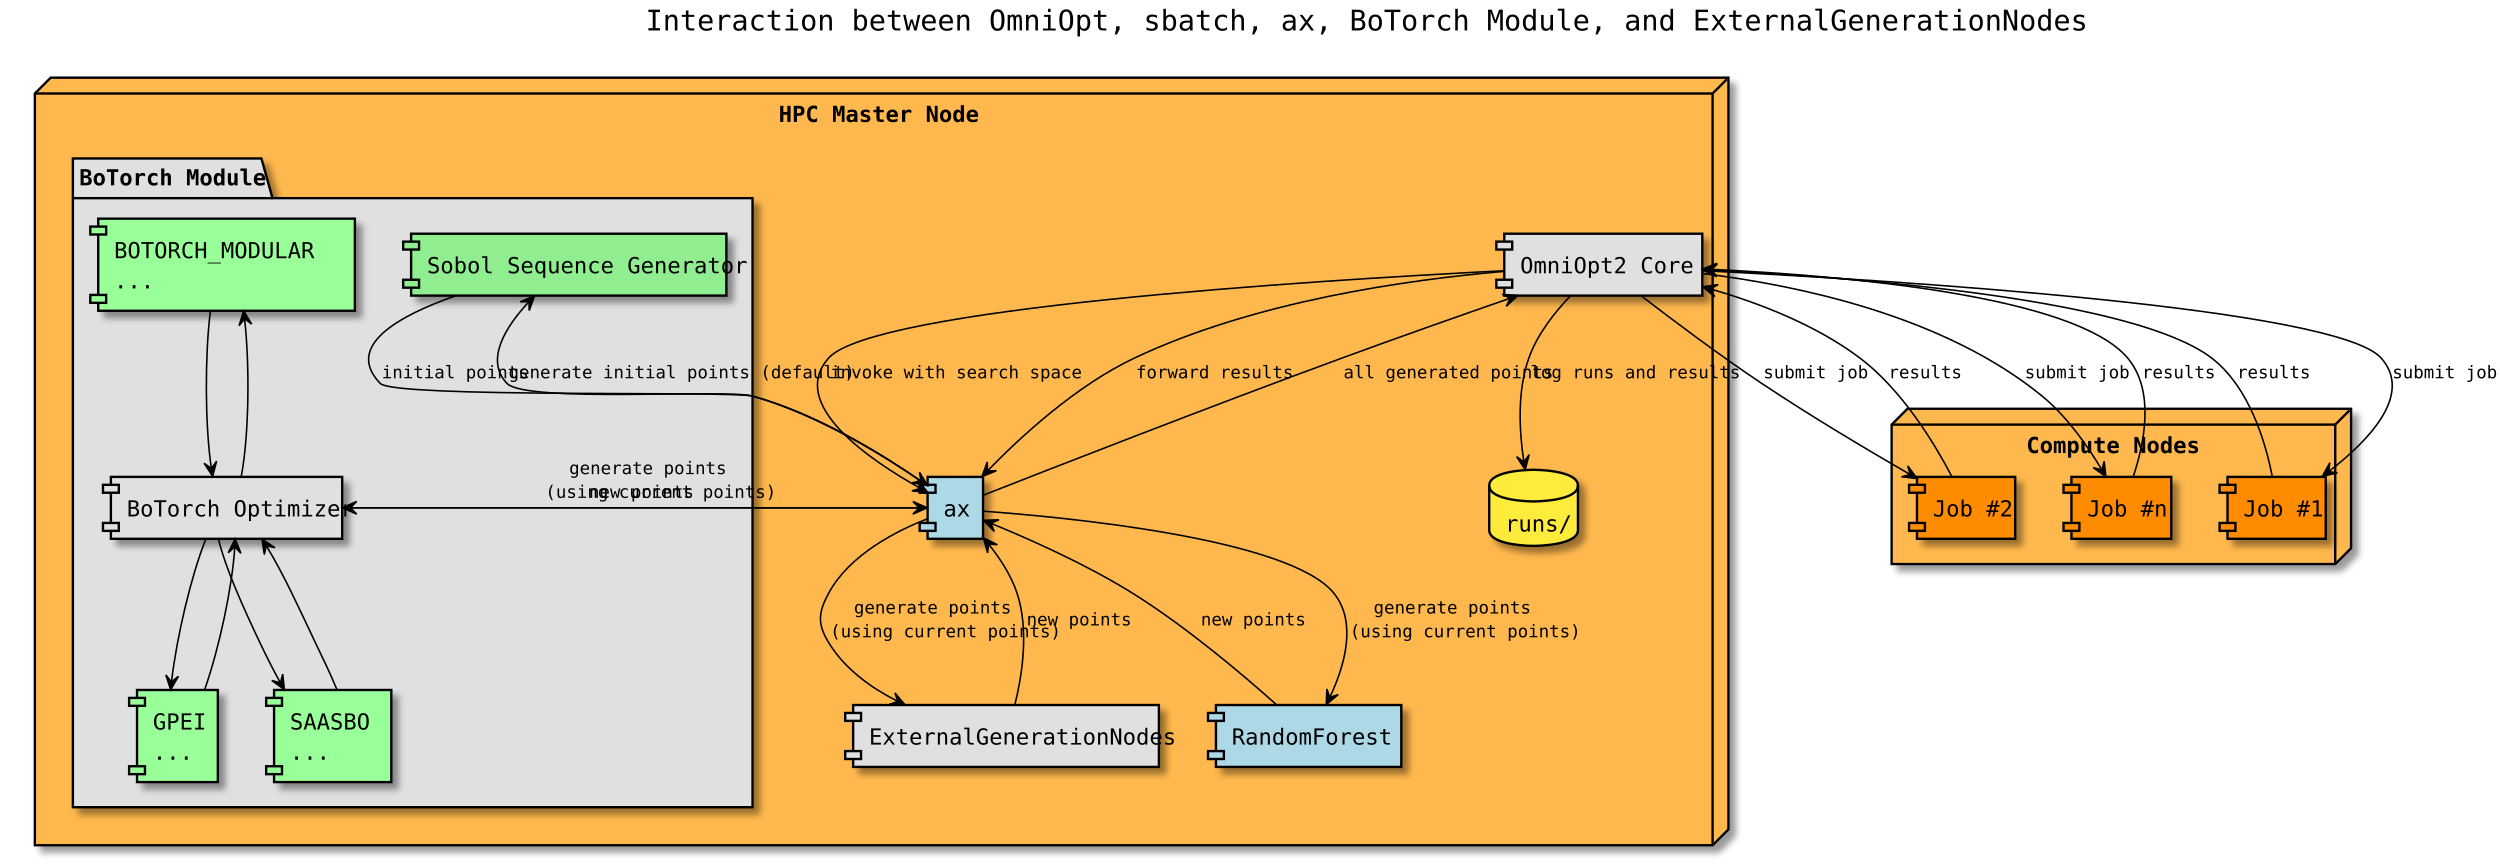
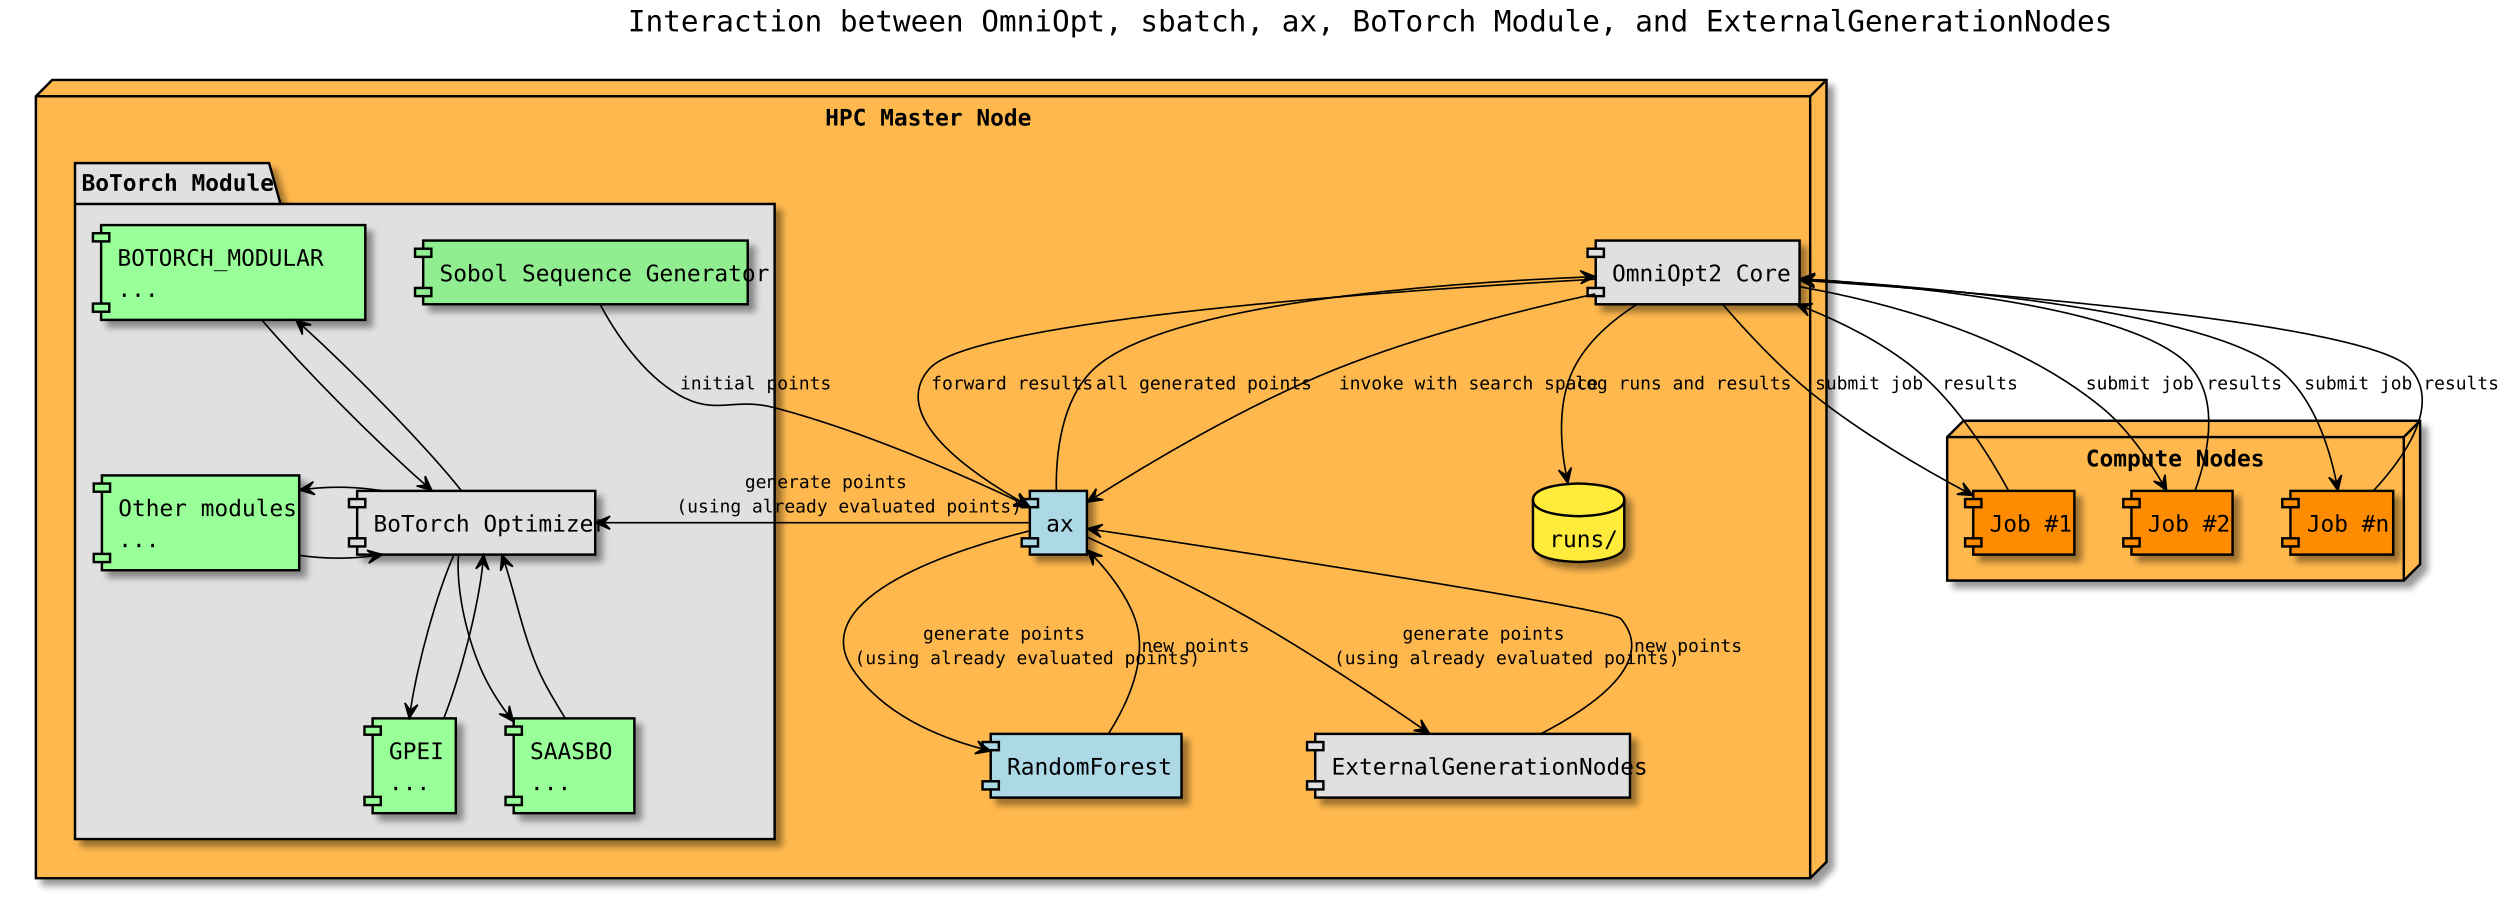
- <svg xmlns="http://www.w3.org/2000/svg" contentScriptType="application/ecmascript" contentStyleType="text/css" height="545px" preserveAspectRatio="none" style="width:1578px;height:545px;" version="1.1" viewBox="0 0 1578 545" width="1578px" zoomAndPan="magnify">
+ <svg xmlns="http://www.w3.org/2000/svg" contentScriptType="application/ecmascript" contentStyleType="text/css" height="550px" preserveAspectRatio="none" style="width:1533px;height:550px;" version="1.1" viewBox="0 0 1533 550" width="1533px" zoomAndPan="magnify">
  <defs>
-     <filter height="300%" id="futhycv6um7z3" width="300%" x="-1" y="-1">
+     <filter height="300%" id="fgqsyl67jvktl" width="300%" x="-1" y="-1">
      <feGaussianBlur result="blurOut" stdDeviation="2.0" />
      <feColorMatrix in="blurOut" result="blurOut2" type="matrix" values="0 0 0 0 0 0 0 0 0 0 0 0 0 0 0 0 0 0 .4 0" />
      <feOffset dx="4.0" dy="4.0" in="blurOut2" result="blurOut3" />
      <feBlend in="SourceGraphic" in2="blurOut3" mode="normal" />
    </filter>
  </defs>
  <g>
-     <text fill="#000000" font-family="Monospace" font-size="18" lengthAdjust="spacingAndGlyphs" textLength="770" x="407.5" y="19.242">Interaction between OmniOpt, sbatch, ax, BoTorch Module, and ExternalGenerationNodes</text>
-     <polygon fill="#FFB84D" filter="url(#futhycv6um7z3)" points="22,59.016,32,49.016,1091,49.016,1091,523.516,1081,533.516,22,533.516,22,59.016" style="stroke: #000000; stroke-width: 1.5;" />
-     <line style="stroke: #000000; stroke-width: 1.5;" x1="1081" x2="1090" y1="59.016" y2="50.016" />
-     <line style="stroke: #000000; stroke-width: 1.5;" x1="22" x2="1081" y1="59.016" y2="59.016" />
-     <line style="stroke: #000000; stroke-width: 1.5;" x1="1081" x2="1081" y1="59.016" y2="533.516" />
-     <text fill="#000000" font-family="Monospace" font-size="14" font-weight="bold" lengthAdjust="spacingAndGlyphs" textLength="122" x="491.5" y="76.982">HPC Master Node</text>
-     <polygon fill="#E0E0E0" filter="url(#futhycv6um7z3)" points="46,100.016,165,100.016,172,125.084,475,125.084,475,509.516,46,509.516,46,100.016" style="stroke: #000000; stroke-width: 1.5;" />
+     <text fill="#000000" font-family="Monospace" font-size="18" lengthAdjust="spacingAndGlyphs" textLength="770" x="385" y="19.242">Interaction between OmniOpt, sbatch, ax, BoTorch Module, and ExternalGenerationNodes</text>
+     <polygon fill="#FFB84D" filter="url(#fgqsyl67jvktl)" points="22,59.016,32,49.016,1120,49.016,1120,528.516,1110,538.516,22,538.516,22,59.016" style="stroke: #000000; stroke-width: 1.5;" />
+     <line style="stroke: #000000; stroke-width: 1.5;" x1="1110" x2="1119" y1="59.016" y2="50.016" />
+     <line style="stroke: #000000; stroke-width: 1.5;" x1="22" x2="1110" y1="59.016" y2="59.016" />
+     <line style="stroke: #000000; stroke-width: 1.5;" x1="1110" x2="1110" y1="59.016" y2="538.516" />
+     <text fill="#000000" font-family="Monospace" font-size="14" font-weight="bold" lengthAdjust="spacingAndGlyphs" textLength="122" x="506" y="76.982">HPC Master Node</text>
+     <polygon fill="#E0E0E0" filter="url(#fgqsyl67jvktl)" points="46,100.016,165,100.016,172,125.084,475,125.084,475,514.516,46,514.516,46,100.016" style="stroke: #000000; stroke-width: 1.5;" />
    <line style="stroke: #000000; stroke-width: 1.5;" x1="46" x2="172" y1="125.084" y2="125.084" />
    <text fill="#000000" font-family="Monospace" font-size="14" font-weight="bold" lengthAdjust="spacingAndGlyphs" textLength="113" x="50" y="116.982">BoTorch Module</text>
-     <polygon fill="#FFB84D" filter="url(#futhycv6um7z3)" points="1194,268.016,1204,258.016,1484,258.016,1484,346.016,1474,356.016,1194,356.016,1194,268.016" style="stroke: #000000; stroke-width: 1.5;" />
+     <polygon fill="#FFB84D" filter="url(#fgqsyl67jvktl)" points="1194,268.016,1204,258.016,1484,258.016,1484,346.016,1474,356.016,1194,356.016,1194,268.016" style="stroke: #000000; stroke-width: 1.5;" />
    <line style="stroke: #000000; stroke-width: 1.5;" x1="1474" x2="1483" y1="268.016" y2="259.016" />
    <line style="stroke: #000000; stroke-width: 1.5;" x1="1194" x2="1474" y1="268.016" y2="268.016" />
    <line style="stroke: #000000; stroke-width: 1.5;" x1="1474" x2="1474" y1="268.016" y2="356.016" />
    <text fill="#000000" font-family="Monospace" font-size="14" font-weight="bold" lengthAdjust="spacingAndGlyphs" textLength="112" x="1279" y="285.982">Compute Nodes</text>
-     <rect fill="#E0E0E0" filter="url(#futhycv6um7z3)" height="39.068" style="stroke: #000000; stroke-width: 1.5;" width="125" x="949.5" y="147.516" />
-     <rect fill="#E0E0E0" height="5" style="stroke: #000000; stroke-width: 1.5;" width="10" x="944.5" y="152.516" />
-     <rect fill="#E0E0E0" height="5" style="stroke: #000000; stroke-width: 1.5;" width="10" x="944.5" y="176.584" />
-     <text fill="#000000" font-family="Monospace" font-size="14" lengthAdjust="spacingAndGlyphs" textLength="105" x="959.5" y="172.482">OmniOpt2 Core</text>
-     <rect fill="#ADD8E6" filter="url(#futhycv6um7z3)" height="39.068" style="stroke: #000000; stroke-width: 1.5;" width="35" x="585.5" y="301.016" />
-     <rect fill="#ADD8E6" height="5" style="stroke: #000000; stroke-width: 1.5;" width="10" x="580.5" y="306.016" />
-     <rect fill="#ADD8E6" height="5" style="stroke: #000000; stroke-width: 1.5;" width="10" x="580.5" y="330.084" />
-     <text fill="#000000" font-family="Monospace" font-size="14" lengthAdjust="spacingAndGlyphs" textLength="15" x="595.5" y="325.982">ax</text>
-     <rect fill="#E0E0E0" filter="url(#futhycv6um7z3)" height="39.068" style="stroke: #000000; stroke-width: 1.5;" width="193" x="538.5" y="445.016" />
-     <rect fill="#E0E0E0" height="5" style="stroke: #000000; stroke-width: 1.5;" width="10" x="533.5" y="450.016" />
-     <rect fill="#E0E0E0" height="5" style="stroke: #000000; stroke-width: 1.5;" width="10" x="533.5" y="474.084" />
-     <text fill="#000000" font-family="Monospace" font-size="14" lengthAdjust="spacingAndGlyphs" textLength="173" x="548.5" y="469.982">ExternalGenerationNodes</text>
-     <rect fill="#ADD8E6" filter="url(#futhycv6um7z3)" height="39.068" style="stroke: #000000; stroke-width: 1.5;" width="117" x="767.5" y="445.016" />
-     <rect fill="#ADD8E6" height="5" style="stroke: #000000; stroke-width: 1.5;" width="10" x="762.5" y="450.016" />
-     <rect fill="#ADD8E6" height="5" style="stroke: #000000; stroke-width: 1.5;" width="10" x="762.5" y="474.084" />
-     <text fill="#000000" font-family="Monospace" font-size="14" lengthAdjust="spacingAndGlyphs" textLength="97" x="777.5" y="469.982">RandomForest</text>
-     <path d="M940,306.516 C940,296.516 968,296.516 968,296.516 C968,296.516 996,296.516 996,306.516 L996,334.584 C996,344.584 968,344.584 968,344.584 C968,344.584 940,344.584 940,334.584 L940,306.516 " fill="#FFEB3B" filter="url(#futhycv6um7z3)" style="stroke: #000000; stroke-width: 1.5;" />
+     <rect fill="#E0E0E0" filter="url(#fgqsyl67jvktl)" height="39.068" style="stroke: #000000; stroke-width: 1.5;" width="125" x="978.5" y="147.516" />
+     <rect fill="#E0E0E0" height="5" style="stroke: #000000; stroke-width: 1.5;" width="10" x="973.5" y="152.516" />
+     <rect fill="#E0E0E0" height="5" style="stroke: #000000; stroke-width: 1.5;" width="10" x="973.5" y="176.584" />
+     <text fill="#000000" font-family="Monospace" font-size="14" lengthAdjust="spacingAndGlyphs" textLength="105" x="988.5" y="172.482">OmniOpt2 Core</text>
+     <rect fill="#ADD8E6" filter="url(#fgqsyl67jvktl)" height="39.068" style="stroke: #000000; stroke-width: 1.5;" width="35" x="631.5" y="301.016" />
+     <rect fill="#ADD8E6" height="5" style="stroke: #000000; stroke-width: 1.5;" width="10" x="626.5" y="306.016" />
+     <rect fill="#ADD8E6" height="5" style="stroke: #000000; stroke-width: 1.5;" width="10" x="626.5" y="330.084" />
+     <text fill="#000000" font-family="Monospace" font-size="14" lengthAdjust="spacingAndGlyphs" textLength="15" x="641.5" y="325.982">ax</text>
+     <rect fill="#E0E0E0" filter="url(#fgqsyl67jvktl)" height="39.068" style="stroke: #000000; stroke-width: 1.5;" width="193" x="806.5" y="450.016" />
+     <rect fill="#E0E0E0" height="5" style="stroke: #000000; stroke-width: 1.5;" width="10" x="801.5" y="455.016" />
+     <rect fill="#E0E0E0" height="5" style="stroke: #000000; stroke-width: 1.5;" width="10" x="801.5" y="479.084" />
+     <text fill="#000000" font-family="Monospace" font-size="14" lengthAdjust="spacingAndGlyphs" textLength="173" x="816.5" y="474.982">ExternalGenerationNodes</text>
+     <rect fill="#ADD8E6" filter="url(#fgqsyl67jvktl)" height="39.068" style="stroke: #000000; stroke-width: 1.5;" width="117" x="607.5" y="450.016" />
+     <rect fill="#ADD8E6" height="5" style="stroke: #000000; stroke-width: 1.5;" width="10" x="602.5" y="455.016" />
+     <rect fill="#ADD8E6" height="5" style="stroke: #000000; stroke-width: 1.5;" width="10" x="602.5" y="479.084" />
+     <text fill="#000000" font-family="Monospace" font-size="14" lengthAdjust="spacingAndGlyphs" textLength="97" x="617.5" y="474.982">RandomForest</text>
+     <path d="M940,306.516 C940,296.516 968,296.516 968,296.516 C968,296.516 996,296.516 996,306.516 L996,334.584 C996,344.584 968,344.584 968,344.584 C968,344.584 940,344.584 940,334.584 L940,306.516 " fill="#FFEB3B" filter="url(#fgqsyl67jvktl)" style="stroke: #000000; stroke-width: 1.5;" />
    <path d="M940,306.516 C940,316.516 968,316.516 968,316.516 C968,316.516 996,316.516 996,306.516 " fill="none" style="stroke: #000000; stroke-width: 1.5;" />
    <text fill="#000000" font-family="Monospace" font-size="14" lengthAdjust="spacingAndGlyphs" textLength="36" x="950" y="335.482">runs/</text>
-     <rect fill="#90EE90" filter="url(#futhycv6um7z3)" height="39.068" style="stroke: #000000; stroke-width: 1.5;" width="199" x="259.5" y="147.516" />
+     <rect fill="#90EE90" filter="url(#fgqsyl67jvktl)" height="39.068" style="stroke: #000000; stroke-width: 1.5;" width="199" x="259.5" y="147.516" />
    <rect fill="#90EE90" height="5" style="stroke: #000000; stroke-width: 1.5;" width="10" x="254.5" y="152.516" />
    <rect fill="#90EE90" height="5" style="stroke: #000000; stroke-width: 1.5;" width="10" x="254.5" y="176.584" />
    <text fill="#000000" font-family="Monospace" font-size="14" lengthAdjust="spacingAndGlyphs" textLength="179" x="269.5" y="172.482">Sobol Sequence Generator</text>
-     <rect fill="#E0E0E0" filter="url(#futhycv6um7z3)" height="39.068" style="stroke: #000000; stroke-width: 1.5;" width="146" x="70" y="301.016" />
-     <rect fill="#E0E0E0" height="5" style="stroke: #000000; stroke-width: 1.5;" width="10" x="65" y="306.016" />
-     <rect fill="#E0E0E0" height="5" style="stroke: #000000; stroke-width: 1.5;" width="10" x="65" y="330.084" />
-     <text fill="#000000" font-family="Monospace" font-size="14" lengthAdjust="spacingAndGlyphs" textLength="126" x="80" y="325.982">BoTorch Optimizer</text>
-     <rect fill="#99FF99" filter="url(#futhycv6um7z3)" height="58.136" style="stroke: #000000; stroke-width: 1.5;" width="162" x="62" y="138.016" />
+     <rect fill="#E0E0E0" filter="url(#fgqsyl67jvktl)" height="39.068" style="stroke: #000000; stroke-width: 1.5;" width="146" x="219" y="301.016" />
+     <rect fill="#E0E0E0" height="5" style="stroke: #000000; stroke-width: 1.5;" width="10" x="214" y="306.016" />
+     <rect fill="#E0E0E0" height="5" style="stroke: #000000; stroke-width: 1.5;" width="10" x="214" y="330.084" />
+     <text fill="#000000" font-family="Monospace" font-size="14" lengthAdjust="spacingAndGlyphs" textLength="126" x="229" y="325.982">BoTorch Optimizer</text>
+     <rect fill="#99FF99" filter="url(#fgqsyl67jvktl)" height="58.136" style="stroke: #000000; stroke-width: 1.5;" width="162" x="62" y="138.016" />
    <rect fill="#99FF99" height="5" style="stroke: #000000; stroke-width: 1.5;" width="10" x="57" y="143.016" />
    <rect fill="#99FF99" height="5" style="stroke: #000000; stroke-width: 1.5;" width="10" x="57" y="186.152" />
    <text fill="#000000" font-family="Monospace" font-size="14" lengthAdjust="spacingAndGlyphs" textLength="142" x="72" y="162.982">BOTORCH_MODULAR</text>
    <text fill="#000000" font-family="Monospace" font-size="14" lengthAdjust="spacingAndGlyphs" textLength="12" x="72" y="182.05">...</text>
-     <rect fill="#99FF99" filter="url(#futhycv6um7z3)" height="58.136" style="stroke: #000000; stroke-width: 1.5;" width="51" x="86.5" y="435.516" />
-     <rect fill="#99FF99" height="5" style="stroke: #000000; stroke-width: 1.5;" width="10" x="81.5" y="440.516" />
-     <rect fill="#99FF99" height="5" style="stroke: #000000; stroke-width: 1.5;" width="10" x="81.5" y="483.652" />
-     <text fill="#000000" font-family="Monospace" font-size="14" lengthAdjust="spacingAndGlyphs" textLength="31" x="96.5" y="460.482">GPEI</text>
-     <text fill="#000000" font-family="Monospace" font-size="14" lengthAdjust="spacingAndGlyphs" textLength="12" x="96.5" y="479.55">...</text>
-     <rect fill="#99FF99" filter="url(#futhycv6um7z3)" height="58.136" style="stroke: #000000; stroke-width: 1.5;" width="74" x="173" y="435.516" />
-     <rect fill="#99FF99" height="5" style="stroke: #000000; stroke-width: 1.5;" width="10" x="168" y="440.516" />
-     <rect fill="#99FF99" height="5" style="stroke: #000000; stroke-width: 1.5;" width="10" x="168" y="483.652" />
-     <text fill="#000000" font-family="Monospace" font-size="14" lengthAdjust="spacingAndGlyphs" textLength="54" x="183" y="460.482">SAASBO</text>
-     <text fill="#000000" font-family="Monospace" font-size="14" lengthAdjust="spacingAndGlyphs" textLength="12" x="183" y="479.55">...</text>
-     <rect fill="#FF8C00" filter="url(#futhycv6um7z3)" height="39.068" style="stroke: #000000; stroke-width: 1.5;" width="62" x="1406" y="301.016" />
-     <rect fill="#FF8C00" height="5" style="stroke: #000000; stroke-width: 1.5;" width="10" x="1401" y="306.016" />
-     <rect fill="#FF8C00" height="5" style="stroke: #000000; stroke-width: 1.5;" width="10" x="1401" y="330.084" />
-     <text fill="#000000" font-family="Monospace" font-size="14" lengthAdjust="spacingAndGlyphs" textLength="42" x="1416" y="325.982">Job #1</text>
-     <rect fill="#FF8C00" filter="url(#futhycv6um7z3)" height="39.068" style="stroke: #000000; stroke-width: 1.5;" width="62" x="1210" y="301.016" />
+     <rect fill="#99FF99" filter="url(#fgqsyl67jvktl)" height="58.136" style="stroke: #000000; stroke-width: 1.5;" width="51" x="228.5" y="440.516" />
+     <rect fill="#99FF99" height="5" style="stroke: #000000; stroke-width: 1.5;" width="10" x="223.5" y="445.516" />
+     <rect fill="#99FF99" height="5" style="stroke: #000000; stroke-width: 1.5;" width="10" x="223.5" y="488.652" />
+     <text fill="#000000" font-family="Monospace" font-size="14" lengthAdjust="spacingAndGlyphs" textLength="31" x="238.5" y="465.482">GPEI</text>
+     <text fill="#000000" font-family="Monospace" font-size="14" lengthAdjust="spacingAndGlyphs" textLength="12" x="238.5" y="484.55">...</text>
+     <rect fill="#99FF99" filter="url(#fgqsyl67jvktl)" height="58.136" style="stroke: #000000; stroke-width: 1.5;" width="74" x="315" y="440.516" />
+     <rect fill="#99FF99" height="5" style="stroke: #000000; stroke-width: 1.5;" width="10" x="310" y="445.516" />
+     <rect fill="#99FF99" height="5" style="stroke: #000000; stroke-width: 1.5;" width="10" x="310" y="488.652" />
+     <text fill="#000000" font-family="Monospace" font-size="14" lengthAdjust="spacingAndGlyphs" textLength="54" x="325" y="465.482">SAASBO</text>
+     <text fill="#000000" font-family="Monospace" font-size="14" lengthAdjust="spacingAndGlyphs" textLength="12" x="325" y="484.55">...</text>
+     <rect fill="#99FF99" filter="url(#fgqsyl67jvktl)" height="58.136" style="stroke: #000000; stroke-width: 1.5;" width="121" x="62.5" y="291.516" />
+     <rect fill="#99FF99" height="5" style="stroke: #000000; stroke-width: 1.5;" width="10" x="57.5" y="296.516" />
+     <rect fill="#99FF99" height="5" style="stroke: #000000; stroke-width: 1.5;" width="10" x="57.5" y="339.652" />
+     <text fill="#000000" font-family="Monospace" font-size="14" lengthAdjust="spacingAndGlyphs" textLength="101" x="72.5" y="316.482">Other modules</text>
+     <text fill="#000000" font-family="Monospace" font-size="14" lengthAdjust="spacingAndGlyphs" textLength="12" x="72.5" y="335.55">...</text>
+     <rect fill="#FF8C00" filter="url(#fgqsyl67jvktl)" height="39.068" style="stroke: #000000; stroke-width: 1.5;" width="62" x="1210" y="301.016" />
    <rect fill="#FF8C00" height="5" style="stroke: #000000; stroke-width: 1.5;" width="10" x="1205" y="306.016" />
    <rect fill="#FF8C00" height="5" style="stroke: #000000; stroke-width: 1.5;" width="10" x="1205" y="330.084" />
-     <text fill="#000000" font-family="Monospace" font-size="14" lengthAdjust="spacingAndGlyphs" textLength="42" x="1220" y="325.982">Job #2</text>
-     <rect fill="#FF8C00" filter="url(#futhycv6um7z3)" height="39.068" style="stroke: #000000; stroke-width: 1.5;" width="63" x="1307.5" y="301.016" />
-     <rect fill="#FF8C00" height="5" style="stroke: #000000; stroke-width: 1.5;" width="10" x="1302.5" y="306.016" />
-     <rect fill="#FF8C00" height="5" style="stroke: #000000; stroke-width: 1.5;" width="10" x="1302.5" y="330.084" />
-     <text fill="#000000" font-family="Monospace" font-size="14" lengthAdjust="spacingAndGlyphs" textLength="43" x="1317.5" y="325.982">Job #n</text>
-     <path d="M152.29,300.626 C157.08,275.796 157.78,231.776 154.4,201.306 " fill="none" id="botorch-&gt;modular" style="stroke: #000000; stroke-width: 1.0;" />
-     <polygon fill="#000000" points="153.78,196.156,150.914,205.578,154.393,201.118,158.853,204.597,153.78,196.156" style="stroke: #000000; stroke-width: 1.0;" />
-     <path d="M132.82,196.156 C129.22,224.716 129.4,268.456 133.38,295.456 " fill="none" id="modular-&gt;botorch" style="stroke: #000000; stroke-width: 1.0;" />
-     <polygon fill="#000000" points="134.23,300.626,136.709,291.094,133.415,295.693,128.816,292.398,134.23,300.626" style="stroke: #000000; stroke-width: 1.0;" />
-     <path d="M130.01,340.076 C120.75,362.936 111.5,402.186 108.27,430.286 " fill="none" id="botorch-&gt;gpei" style="stroke: #000000; stroke-width: 1.0;" />
-     <polygon fill="#000000" points="107.73,435.396,112.635,426.855,108.245,430.422,104.677,426.032,107.73,435.396" style="stroke: #000000; stroke-width: 1.0;" />
-     <path d="M129.15,435.396 C138.43,409.006 146.74,369.976 148.2,345.156 " fill="none" id="gpei-&gt;botorch" style="stroke: #000000; stroke-width: 1.0;" />
-     <polygon fill="#000000" points="148.41,340.076,144.053,348.908,148.21,345.072,152.046,349.229,148.41,340.076" style="stroke: #000000; stroke-width: 1.0;" />
-     <path d="M137.95,340.296 C141.81,357.386 153.41,383.256 164,405.516 C167.92,413.746 172.26,422.576 176.91,430.806 " fill="none" id="botorch-&gt;saasbo" style="stroke: #000000; stroke-width: 1.0;" />
-     <polygon fill="#000000" points="179.52,435.306,178.458,425.514,177.009,430.982,171.541,429.533,179.52,435.306" style="stroke: #000000; stroke-width: 1.0;" />
-     <path d="M212.67,435.306 C208.88,425.866 203.64,415.276 199,405.516 C189.32,385.176 178.79,361.806 168.29,344.886 " fill="none" id="saasbo-&gt;botorch" style="stroke: #000000; stroke-width: 1.0;" />
-     <polygon fill="#000000" points="165.33,340.296,166.856,350.026,168.044,344.495,173.575,345.684,165.33,340.296" style="stroke: #000000; stroke-width: 1.0;" />
-     <path d="M949.07,170.896 C823.38,177.296 550.86,194.656 523,226.016 C497.03,255.246 549.07,290.466 580.86,308.176 " fill="none" id="OmniOptCore-&gt;ax_module" style="stroke: #000000; stroke-width: 1.0;" />
-     <polygon fill="#000000" points="585.39,310.656,579.415,302.826,581.004,308.256,575.575,309.844,585.39,310.656" style="stroke: #000000; stroke-width: 1.0;" />
-     <text fill="#000000" font-family="Monospace" font-size="11" lengthAdjust="spacingAndGlyphs" textLength="130" x="524" y="238.775">invoke with search space</text>
-     <path d="M620.69,312.546 C660.81,296.766 761.83,257.296 847,226.016 C882.04,213.146 921.47,199.266 953,188.306 " fill="none" id="ax_module-&gt;OmniOptCore" style="stroke: #000000; stroke-width: 1.0;" />
-     <polygon fill="#000000" points="957.99,186.576,948.175,185.76,953.269,188.221,950.808,193.315,957.99,186.576" style="stroke: #000000; stroke-width: 1.0;" />
-     <text fill="#000000" font-family="Monospace" font-size="11" lengthAdjust="spacingAndGlyphs" textLength="105" x="848" y="238.775">all generated points</text>
-     <path d="M949.42,171.306 C887.51,176.586 791.37,190.316 716,226.016 C679.24,243.426 644.35,275.526 623.32,297.196 " fill="none" id="OmniOptCore-&gt;ax_module-1" style="stroke: #000000; stroke-width: 1.0;" />
-     <polygon fill="#000000" points="619.81,300.846,628.929,297.125,623.273,297.24,623.159,291.584,619.81,300.846" style="stroke: #000000; stroke-width: 1.0;" />
-     <text fill="#000000" font-family="Monospace" font-size="11" lengthAdjust="spacingAndGlyphs" textLength="81" x="717" y="238.775">forward results</text>
-     <path d="M585.46,306.646 C561.77,290.086 517.59,262.016 475,250.016 C458.4,245.346 331.88,254.516 320,242.016 C305.99,227.256 319,206.486 333.65,190.706 " fill="none" id="ax_module-&gt;sobol" style="stroke: #000000; stroke-width: 1.0;" />
-     <polygon fill="#000000" points="337.39,186.806,328.263,190.508,333.919,190.405,334.022,196.061,337.39,186.806" style="stroke: #000000; stroke-width: 1.0;" />
-     <text fill="#000000" font-family="Monospace" font-size="11" lengthAdjust="spacingAndGlyphs" textLength="161" x="321" y="238.775">generate initial points (default)</text>
-     <path d="M287.83,186.586 C250.76,199.546 217.43,218.666 240,242.016 C249.08,251.406 462.4,246.586 475,250.016 C515.2,260.956 556.67,286.596 581.13,303.486 " fill="none" id="sobol-&gt;ax_module" style="stroke: #000000; stroke-width: 1.0;" />
-     <polygon fill="#000000" points="585.49,306.536,580.393,298.108,581.388,303.677,575.819,304.672,585.49,306.536" style="stroke: #000000; stroke-width: 1.0;" />
-     <text fill="#000000" font-family="Monospace" font-size="11" lengthAdjust="spacingAndGlyphs" textLength="65" x="241" y="238.775">initial points</text>
-     <path d="M585.22,320.516 C525.79,320.516 331.6,320.516 221.33,320.516 " fill="none" id="ax_module-&gt;botorch" style="stroke: #000000; stroke-width: 1.0;" />
-     <polygon fill="#000000" points="216.14,320.516,225.14,324.516,221.14,320.516,225.14,316.516,216.14,320.516" style="stroke: #000000; stroke-width: 1.0;" />
-     <text fill="#000000" font-family="Monospace" font-size="11" lengthAdjust="spacingAndGlyphs" textLength="83" x="359.25" y="299.275">generate points</text>
-     <text fill="#000000" font-family="Monospace" font-size="11" lengthAdjust="spacingAndGlyphs" textLength="113" x="344.25" y="314.257">(using current points)</text>
-     <path d="M216.14,320.516 C322.41,320.516 514.01,320.516 579.96,320.516 " fill="none" id="botorch-&gt;ax_module" style="stroke: #000000; stroke-width: 1.0;" />
-     <polygon fill="#000000" points="585.22,320.516,576.22,316.516,580.22,320.516,576.22,324.516,585.22,320.516" style="stroke: #000000; stroke-width: 1.0;" />
-     <text fill="#000000" font-family="Monospace" font-size="11" lengthAdjust="spacingAndGlyphs" textLength="58" x="371.75" y="314.275">new points</text>
-     <path d="M585.49,327.396 C566.2,334.916 536.16,350.006 523,374.516 C516.48,386.656 515.84,393.746 523,405.516 C532.99,421.936 549.28,433.906 566.4,442.556 " fill="none" id="ax_module-&gt;external_nodes" style="stroke: #000000; stroke-width: 1.0;" />
-     <polygon fill="#000000" points="571.24,444.916,564.892,437.386,566.742,442.731,561.397,444.582,571.24,444.916" style="stroke: #000000; stroke-width: 1.0;" />
-     <text fill="#000000" font-family="Monospace" font-size="11" lengthAdjust="spacingAndGlyphs" textLength="83" x="539" y="387.275">generate points</text>
-     <text fill="#000000" font-family="Monospace" font-size="11" lengthAdjust="spacingAndGlyphs" textLength="113" x="524" y="402.257">(using current points)</text>
-     <path d="M640.56,444.946 C645.12,426.596 649.69,397.926 642,374.516 C638.33,363.326 631.28,352.546 624.18,343.666 " fill="none" id="external_nodes-&gt;ax_module" style="stroke: #000000; stroke-width: 1.0;" />
-     <polygon fill="#000000" points="620.71,339.466,623.375,348.947,623.901,343.315,629.533,343.842,620.71,339.466" style="stroke: #000000; stroke-width: 1.0;" />
-     <text fill="#000000" font-family="Monospace" font-size="11" lengthAdjust="spacingAndGlyphs" textLength="58" x="648" y="394.775">new points</text>
-     <path d="M620.67,322.666 C671.14,326.346 814.07,339.716 842,374.516 C856.77,392.916 848.68,420.376 839.49,439.926 " fill="none" id="ax_module-&gt;rf_nodes" style="stroke: #000000; stroke-width: 1.0;" />
-     <polygon fill="#000000" points="837.14,444.716,844.694,438.397,839.342,440.227,837.512,434.874,837.14,444.716" style="stroke: #000000; stroke-width: 1.0;" />
-     <text fill="#000000" font-family="Monospace" font-size="11" lengthAdjust="spacingAndGlyphs" textLength="83" x="867" y="387.275">generate points</text>
-     <text fill="#000000" font-family="Monospace" font-size="11" lengthAdjust="spacingAndGlyphs" textLength="113" x="852" y="402.257">(using current points)</text>
-     <path d="M805.82,444.916 C784.36,425.736 748.93,395.736 715,374.516 C685.54,356.096 648.67,339.816 625.47,330.316 " fill="none" id="rf_nodes-&gt;ax_module" style="stroke: #000000; stroke-width: 1.0;" />
-     <polygon fill="#000000" points="620.74,328.396,627.566,335.496,625.37,330.282,630.584,328.087,620.74,328.396" style="stroke: #000000; stroke-width: 1.0;" />
-     <text fill="#000000" font-family="Monospace" font-size="11" lengthAdjust="spacingAndGlyphs" textLength="58" x="758" y="394.775">new points</text>
-     <path d="M1074.7,170.856 C1200.69,177.196 1474.99,194.496 1503,226.016 C1523.3,248.856 1495.4,277.986 1469.88,297.616 " fill="none" id="OmniOptCore-&gt;Job1" style="stroke: #000000; stroke-width: 1.0;" />
-     <polygon fill="#000000" points="1465.81,300.686,1475.405,298.464,1469.803,297.677,1470.59,292.075,1465.81,300.686" style="stroke: #000000; stroke-width: 1.0;" />
-     <text fill="#000000" font-family="Monospace" font-size="11" lengthAdjust="spacingAndGlyphs" textLength="56" x="1510" y="238.775">submit job</text>
-     <path d="M1434.25,300.776 C1430.03,279.146 1419.78,244.236 1396,226.016 C1347.69,189.006 1176.57,175.356 1079.86,170.516 " fill="none" id="Job1-&gt;OmniOptCore" style="stroke: #000000; stroke-width: 1.0;" />
-     <polygon fill="#000000" points="1074.74,170.266,1083.535,174.699,1079.734,170.509,1083.924,166.708,1074.74,170.266" style="stroke: #000000; stroke-width: 1.0;" />
-     <text fill="#000000" font-family="Monospace" font-size="11" lengthAdjust="spacingAndGlyphs" textLength="35" x="1412" y="238.775">results</text>
-     <path d="M1035.78,186.626 C1055.76,202.006 1085.24,224.136 1112,242.016 C1142.91,262.666 1179.3,284.296 1205.54,299.446 " fill="none" id="OmniOptCore-&gt;Job2" style="stroke: #000000; stroke-width: 1.0;" />
-     <polygon fill="#000000" points="1209.99,302.006,1204.197,294.041,1205.66,299.505,1200.196,300.968,1209.99,302.006" style="stroke: #000000; stroke-width: 1.0;" />
+     <text fill="#000000" font-family="Monospace" font-size="14" lengthAdjust="spacingAndGlyphs" textLength="42" x="1220" y="325.982">Job #1</text>
+     <rect fill="#FF8C00" filter="url(#fgqsyl67jvktl)" height="39.068" style="stroke: #000000; stroke-width: 1.5;" width="62" x="1307" y="301.016" />
+     <rect fill="#FF8C00" height="5" style="stroke: #000000; stroke-width: 1.5;" width="10" x="1302" y="306.016" />
+     <rect fill="#FF8C00" height="5" style="stroke: #000000; stroke-width: 1.5;" width="10" x="1302" y="330.084" />
+     <text fill="#000000" font-family="Monospace" font-size="14" lengthAdjust="spacingAndGlyphs" textLength="42" x="1317" y="325.982">Job #2</text>
+     <rect fill="#FF8C00" filter="url(#fgqsyl67jvktl)" height="39.068" style="stroke: #000000; stroke-width: 1.5;" width="63" x="1404.5" y="301.016" />
+     <rect fill="#FF8C00" height="5" style="stroke: #000000; stroke-width: 1.5;" width="10" x="1399.5" y="306.016" />
+     <rect fill="#FF8C00" height="5" style="stroke: #000000; stroke-width: 1.5;" width="10" x="1399.5" y="330.084" />
+     <text fill="#000000" font-family="Monospace" font-size="14" lengthAdjust="spacingAndGlyphs" textLength="43" x="1414.5" y="325.982">Job #n</text>
+     <path d="M282.71,300.626 C262.75,275.386 219.08,230.316 185.5,199.806 " fill="none" id="botorch-&gt;modular" style="stroke: #000000; stroke-width: 1.0;" />
+     <polygon fill="#000000" points="181.45,196.156,185.445,205.158,185.159,199.508,190.809,199.223,181.45,196.156" style="stroke: #000000; stroke-width: 1.0;" />
+     <path d="M160.5,196.156 C185.56,225.396 230.25,270.546 260.87,297.346 " fill="none" id="modular-&gt;botorch" style="stroke: #000000; stroke-width: 1.0;" />
+     <polygon fill="#000000" points="264.9,300.846,260.706,291.935,261.117,297.577,255.475,297.988,264.9,300.846" style="stroke: #000000; stroke-width: 1.0;" />
+     <path d="M278.36,340.136 C267.73,364.086 256.19,406.116 251.68,435.536 " fill="none" id="botorch-&gt;gpei" style="stroke: #000000; stroke-width: 1.0;" />
+     <polygon fill="#000000" points="250.97,440.506,256.192,432.156,251.671,435.555,248.272,431.034,250.97,440.506" style="stroke: #000000; stroke-width: 1.0;" />
+     <path d="M272.11,440.506 C282.92,412.996 293.46,371.456 296.09,345.436 " fill="none" id="gpei-&gt;botorch" style="stroke: #000000; stroke-width: 1.0;" />
+     <polygon fill="#000000" points="296.53,340.136,291.796,348.773,296.115,345.119,299.769,349.437,296.53,340.136" style="stroke: #000000; stroke-width: 1.0;" />
+     <path d="M281.16,340.226 C279.64,358.706 284.91,387.446 295,410.516 C299.17,420.046 304.99,429.656 311.52,438.226 " fill="none" id="botorch-&gt;saasbo" style="stroke: #000000; stroke-width: 1.0;" />
+     <polygon fill="#000000" points="314.78,442.346,312.324,432.808,311.674,438.428,306.055,437.778,314.78,442.346" style="stroke: #000000; stroke-width: 1.0;" />
+     <path d="M346.5,440.296 C340.94,431.216 334.51,420.826 330,410.516 C320.77,389.426 315.58,363.596 309.52,345.206 " fill="none" id="saasbo-&gt;botorch" style="stroke: #000000; stroke-width: 1.0;" />
+     <polygon fill="#000000" points="307.78,340.226,306.955,350.04,309.421,344.949,314.512,347.415,307.78,340.226" style="stroke: #000000; stroke-width: 1.0;" />
+     <path d="M183.73,340.546 C198.93,342.746 214.13,342.836 229.33,340.816 " fill="none" id="othermodules-&gt;botorch" style="stroke: #000000; stroke-width: 1.0;" />
+     <polygon fill="#000000" points="234.48,340.046,224.986,337.428,229.536,340.789,226.174,345.339,234.48,340.046" style="stroke: #000000; stroke-width: 1.0;" />
+     <path d="M234.48,300.986 C219.29,298.486 204.09,298.096 188.89,299.826 " fill="none" id="botorch-&gt;othermodules" style="stroke: #000000; stroke-width: 1.0;" />
+     <polygon fill="#000000" points="183.73,300.486,193.169,303.299,188.689,299.845,192.143,295.365,183.73,300.486" style="stroke: #000000; stroke-width: 1.0;" />
+     <path d="M978.26,180.206 C933.3,189.966 871.79,205.416 820,226.016 C763.96,248.306 703.07,284.876 671.24,305.046 " fill="none" id="OmniOptCore-&gt;ax_module" style="stroke: #000000; stroke-width: 1.0;" />
+     <polygon fill="#000000" points="666.76,307.896,676.5,306.432,670.976,305.209,672.2,299.686,666.76,307.896" style="stroke: #000000; stroke-width: 1.0;" />
+     <text fill="#000000" font-family="Monospace" font-size="11" lengthAdjust="spacingAndGlyphs" textLength="130" x="821" y="238.775">invoke with search space</text>
+     <path d="M647.73,300.716 C647.4,279.376 650.46,245.066 671,226.016 C713.8,186.336 878.55,173.786 973.15,169.826 " fill="none" id="ax_module-&gt;OmniOptCore" style="stroke: #000000; stroke-width: 1.0;" />
+     <polygon fill="#000000" points="978.16,169.626,969.007,165.989,973.164,169.826,969.327,173.982,978.16,169.626" style="stroke: #000000; stroke-width: 1.0;" />
+     <text fill="#000000" font-family="Monospace" font-size="11" lengthAdjust="spacingAndGlyphs" textLength="105" x="672" y="238.775">all generated points</text>
+     <path d="M978.05,171.206 C855.96,178.026 596.61,195.926 570,226.016 C544.37,254.996 595.14,290.046 626.61,307.876 " fill="none" id="OmniOptCore-&gt;ax_module-1" style="stroke: #000000; stroke-width: 1.0;" />
+     <polygon fill="#000000" points="631.11,310.376,625.196,302.5,626.743,307.942,621.301,309.488,631.11,310.376" style="stroke: #000000; stroke-width: 1.0;" />
+     <text fill="#000000" font-family="Monospace" font-size="11" lengthAdjust="spacingAndGlyphs" textLength="81" x="571" y="238.775">forward results</text>
+     <path d="M367.91,186.606 C377.31,204.006 393.82,229.186 416,242.016 C438.9,255.266 449.41,243.276 475,250.016 C531.37,264.856 594.07,292.966 626.63,308.506 " fill="none" id="sobol-&gt;ax_module" style="stroke: #000000; stroke-width: 1.0;" />
+     <polygon fill="#000000" points="631.21,310.706,624.843,303.192,626.707,308.533,621.366,310.397,631.21,310.706" style="stroke: #000000; stroke-width: 1.0;" />
+     <text fill="#000000" font-family="Monospace" font-size="11" lengthAdjust="spacingAndGlyphs" textLength="65" x="417" y="238.775">initial points</text>
+     <path d="M631.41,320.516 C584.63,320.516 454.96,320.516 370.12,320.516 " fill="none" id="ax_module-&gt;botorch" style="stroke: #000000; stroke-width: 1.0;" />
+     <polygon fill="#000000" points="365.11,320.516,374.11,324.516,370.11,320.516,374.11,316.516,365.11,320.516" style="stroke: #000000; stroke-width: 1.0;" />
+     <text fill="#000000" font-family="Monospace" font-size="11" lengthAdjust="spacingAndGlyphs" textLength="83" x="456.75" y="299.275">generate points</text>
+     <text fill="#000000" font-family="Monospace" font-size="11" lengthAdjust="spacingAndGlyphs" textLength="167" x="414.75" y="314.257">(using already evaluated points)</text>
+     <path d="M666.54,329.316 C689.9,339.896 732.3,359.726 767,379.516 C804.23,400.746 845.15,428.106 872.28,446.856 " fill="none" id="ax_module-&gt;external_nodes" style="stroke: #000000; stroke-width: 1.0;" />
+     <polygon fill="#000000" points="876.52,449.786,871.403,441.37,872.411,446.937,866.845,447.945,876.52,449.786" style="stroke: #000000; stroke-width: 1.0;" />
+     <text fill="#000000" font-family="Monospace" font-size="11" lengthAdjust="spacingAndGlyphs" textLength="83" x="860" y="392.275">generate points</text>
+     <text fill="#000000" font-family="Monospace" font-size="11" lengthAdjust="spacingAndGlyphs" textLength="167" x="818" y="407.257">(using already evaluated points)</text>
+     <path d="M944.97,449.926 C978.34,432.606 1016.05,405.586 994,379.516 C988.72,373.276 748.23,336.496 671.95,324.966 " fill="none" id="external_nodes-&gt;ax_module" style="stroke: #000000; stroke-width: 1.0;" />
+     <polygon fill="#000000" points="666.75,324.186,675.043,329.499,671.693,324.941,676.251,321.591,666.75,324.186" style="stroke: #000000; stroke-width: 1.0;" />
+     <text fill="#000000" font-family="Monospace" font-size="11" lengthAdjust="spacingAndGlyphs" textLength="58" x="1002" y="399.775">new points</text>
+     <path d="M631.43,325.506 C590.13,335.736 492.55,365.316 523,410.516 C540.83,436.986 573.02,451.376 602.35,459.206 " fill="none" id="ax_module-&gt;rf_nodes" style="stroke: #000000; stroke-width: 1.0;" />
+     <polygon fill="#000000" points="607.41,460.496,599.67,454.406,602.563,459.266,597.703,462.16,607.41,460.496" style="stroke: #000000; stroke-width: 1.0;" />
+     <text fill="#000000" font-family="Monospace" font-size="11" lengthAdjust="spacingAndGlyphs" textLength="83" x="566" y="392.275">generate points</text>
+     <text fill="#000000" font-family="Monospace" font-size="11" lengthAdjust="spacingAndGlyphs" textLength="167" x="524" y="407.257">(using already evaluated points)</text>
+     <path d="M679.83,449.706 C691.33,431.656 704.55,403.646 696,379.516 C690.83,364.936 680.27,351.346 670.46,340.986 " fill="none" id="rf_nodes-&gt;ax_module" style="stroke: #000000; stroke-width: 1.0;" />
+     <polygon fill="#000000" points="666.9,337.326,670.305,346.567,670.385,340.911,676.042,340.991,666.9,337.326" style="stroke: #000000; stroke-width: 1.0;" />
+     <text fill="#000000" font-family="Monospace" font-size="11" lengthAdjust="spacingAndGlyphs" textLength="58" x="700" y="399.775">new points</text>
+     <path d="M1056.43,186.686 C1070.06,202.516 1090.99,225.246 1112,242.016 C1141.34,265.436 1178.39,286.976 1205.24,301.376 " fill="none" id="OmniOptCore-&gt;Job1" style="stroke: #000000; stroke-width: 1.0;" />
+     <polygon fill="#000000" points="1209.8,303.806,1203.745,296.038,1205.389,301.451,1199.977,303.095,1209.8,303.806" style="stroke: #000000; stroke-width: 1.0;" />
    <text fill="#000000" font-family="Monospace" font-size="11" lengthAdjust="spacingAndGlyphs" textLength="56" x="1113" y="238.775">submit job</text>
-     <path d="M1231.99,300.756 C1221.02,279.776 1200.62,246.106 1174,226.016 C1146.38,205.176 1110.6,191.326 1079.7,182.396 " fill="none" id="Job2-&gt;OmniOptCore" style="stroke: #000000; stroke-width: 1.0;" />
-     <polygon fill="#000000" points="1074.78,181.006,1082.34,187.319,1079.589,182.376,1084.532,179.625,1074.78,181.006" style="stroke: #000000; stroke-width: 1.0;" />
-     <text fill="#000000" font-family="Monospace" font-size="11" lengthAdjust="spacingAndGlyphs" textLength="35" x="1192" y="238.775">results</text>
-     <path d="M1074.6,172.656 C1135.39,180.096 1227.3,199.496 1289,250.016 C1304.63,262.816 1317.76,281.616 1326.64,296.446 " fill="none" id="OmniOptCore-&gt;JobN" style="stroke: #000000; stroke-width: 1.0;" />
-     <polygon fill="#000000" points="1329.25,300.906,1328.136,291.12,1326.716,296.596,1321.24,295.175,1329.25,300.906" style="stroke: #000000; stroke-width: 1.0;" />
-     <text fill="#000000" font-family="Monospace" font-size="11" lengthAdjust="spacingAndGlyphs" textLength="56" x="1278" y="238.775">submit job</text>
-     <path d="M1346.44,301.006 C1353.43,280.246 1360.45,246.796 1343,226.016 C1310.07,186.816 1166.72,174.106 1079.83,169.986 " fill="none" id="JobN-&gt;OmniOptCore" style="stroke: #000000; stroke-width: 1.0;" />
-     <polygon fill="#000000" points="1074.71,169.746,1083.517,174.154,1079.705,169.975,1083.884,166.162,1074.71,169.746" style="stroke: #000000; stroke-width: 1.0;" />
-     <text fill="#000000" font-family="Monospace" font-size="11" lengthAdjust="spacingAndGlyphs" textLength="35" x="1352" y="238.775">results</text>
-     <path d="M991.43,186.546 C981.38,197.016 970.32,210.986 965,226.016 C957.56,247.006 958.95,272.336 961.85,291.326 " fill="none" id="OmniOptCore-&gt;db_runs" style="stroke: #000000; stroke-width: 1.0;" />
-     <polygon fill="#000000" points="962.7,296.506,965.211,286.982,961.901,291.57,957.313,288.26,962.7,296.506" style="stroke: #000000; stroke-width: 1.0;" />
+     <path d="M1231.54,300.706 C1220.29,279.986 1199.77,246.866 1174,226.016 C1154.25,210.046 1129.43,197.656 1106.59,188.506 " fill="none" id="Job1-&gt;OmniOptCore" style="stroke: #000000; stroke-width: 1.0;" />
+     <polygon fill="#000000" points="1101.75,186.606,1108.658,193.626,1106.402,188.438,1111.59,186.182,1101.75,186.606" style="stroke: #000000; stroke-width: 1.0;" />
+     <text fill="#000000" font-family="Monospace" font-size="11" lengthAdjust="spacingAndGlyphs" textLength="35" x="1191" y="238.775">results</text>
+     <path d="M1103.62,175.866 C1157.78,185.436 1235.55,206.136 1289,250.016 C1304.51,262.756 1317.37,281.556 1326.01,296.396 " fill="none" id="OmniOptCore-&gt;Job2" style="stroke: #000000; stroke-width: 1.0;" />
+     <polygon fill="#000000" points="1328.56,300.866,1327.585,291.065,1326.087,296.52,1320.632,295.022,1328.56,300.866" style="stroke: #000000; stroke-width: 1.0;" />
+     <text fill="#000000" font-family="Monospace" font-size="11" lengthAdjust="spacingAndGlyphs" textLength="56" x="1279" y="238.775">submit job</text>
+     <path d="M1346.08,300.686 C1353.57,279.966 1361.2,246.826 1344,226.016 C1314.78,190.676 1189.08,176.656 1109.04,171.256 " fill="none" id="Job2-&gt;OmniOptCore" style="stroke: #000000; stroke-width: 1.0;" />
+     <polygon fill="#000000" points="1103.84,170.916,1112.557,175.499,1108.829,171.245,1113.084,167.516,1103.84,170.916" style="stroke: #000000; stroke-width: 1.0;" />
+     <text fill="#000000" font-family="Monospace" font-size="11" lengthAdjust="spacingAndGlyphs" textLength="35" x="1353" y="238.775">results</text>
+     <path d="M1103.68,171.006 C1193.42,176.476 1352.59,190.936 1397,226.016 C1418.59,243.076 1428.36,274.206 1432.69,295.836 " fill="none" id="OmniOptCore-&gt;JobN" style="stroke: #000000; stroke-width: 1.0;" />
+     <polygon fill="#000000" points="1433.63,300.846,1435.889,291.26,1432.702,295.933,1428.028,292.745,1433.63,300.846" style="stroke: #000000; stroke-width: 1.0;" />
+     <text fill="#000000" font-family="Monospace" font-size="11" lengthAdjust="spacingAndGlyphs" textLength="56" x="1413" y="238.775">submit job</text>
+     <path d="M1455.48,300.846 C1474.31,280.556 1497.35,248.106 1478,226.016 C1454.09,198.716 1225.7,180.026 1108.97,172.176 " fill="none" id="JobN-&gt;OmniOptCore" style="stroke: #000000; stroke-width: 1.0;" />
+     <polygon fill="#000000" points="1103.84,171.836,1112.557,176.419,1108.829,172.165,1113.084,168.436,1103.84,171.836" style="stroke: #000000; stroke-width: 1.0;" />
+     <text fill="#000000" font-family="Monospace" font-size="11" lengthAdjust="spacingAndGlyphs" textLength="35" x="1486" y="238.775">results</text>
+     <path d="M1003.74,186.606 C988.82,196.166 973.24,209.356 965,226.016 C955.06,246.106 956.71,271.716 960.34,291.046 " fill="none" id="OmniOptCore-&gt;db_runs" style="stroke: #000000; stroke-width: 1.0;" />
+     <polygon fill="#000000" points="961.41,296.326,963.53,286.708,960.41,291.427,955.691,288.307,961.41,296.326" style="stroke: #000000; stroke-width: 1.0;" />
    <text fill="#000000" font-family="Monospace" font-size="11" lengthAdjust="spacingAndGlyphs" textLength="105" x="966" y="238.775">log runs and results</text>
  </g>
</svg>
